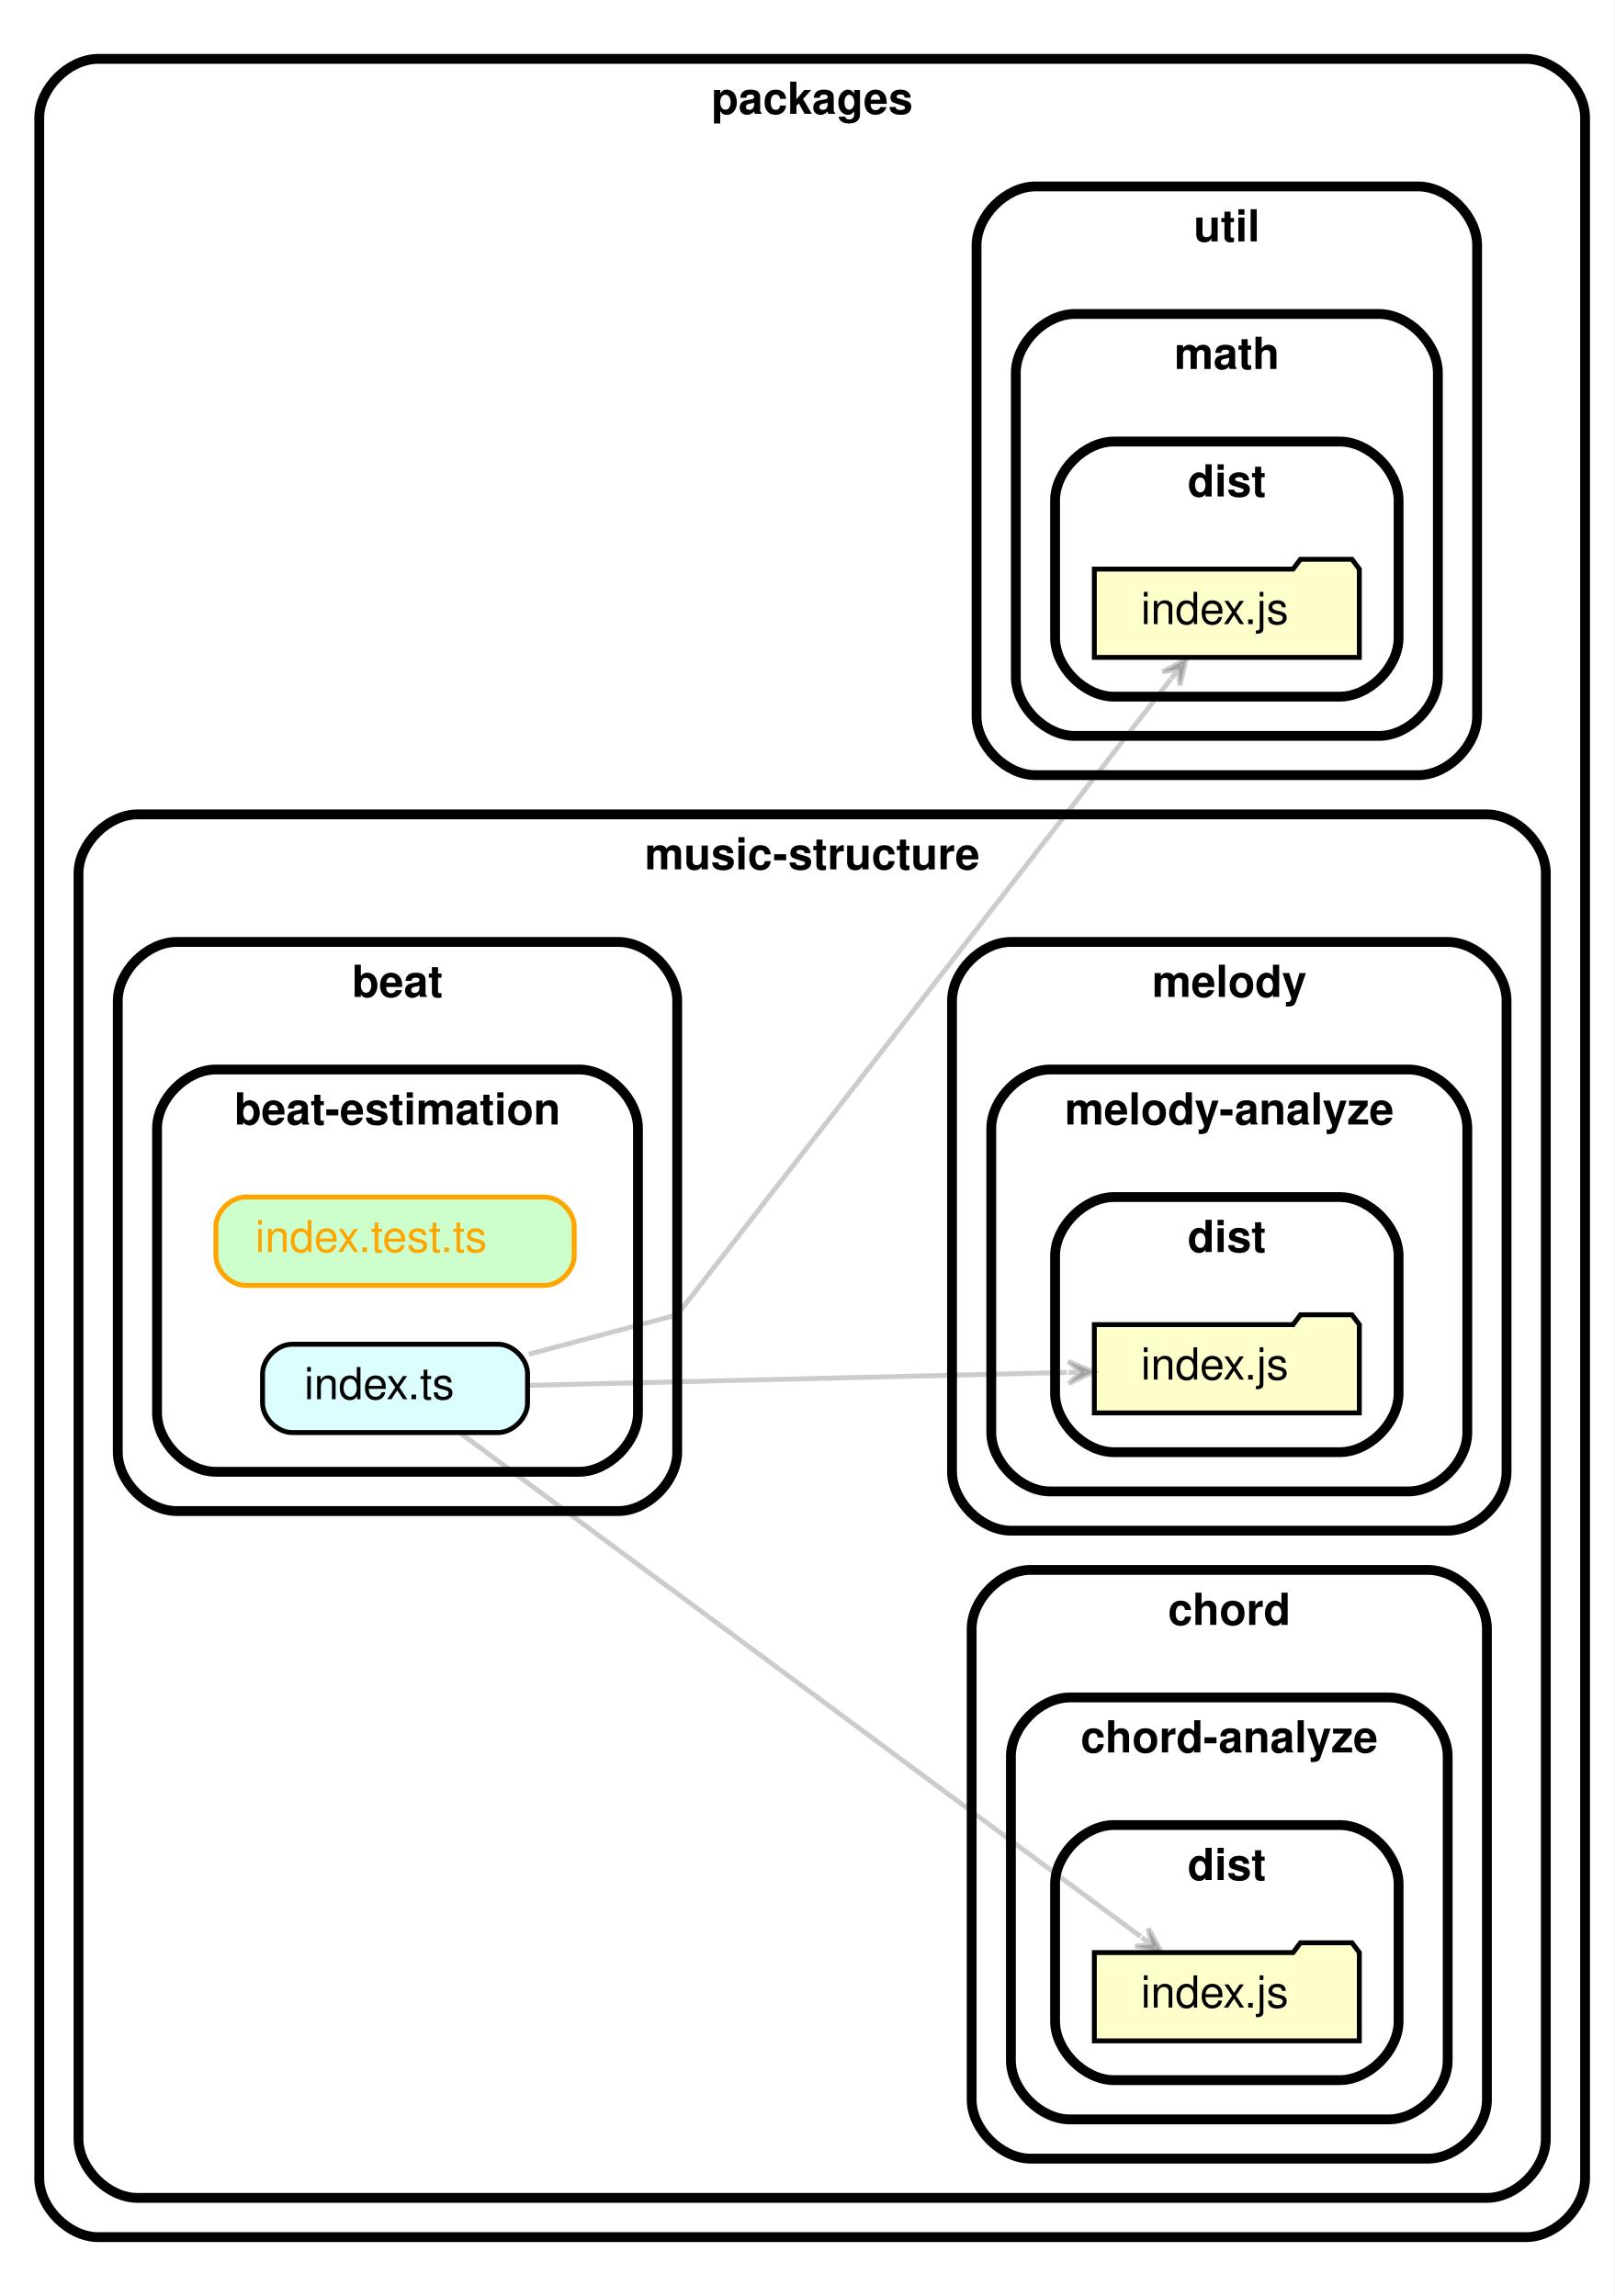
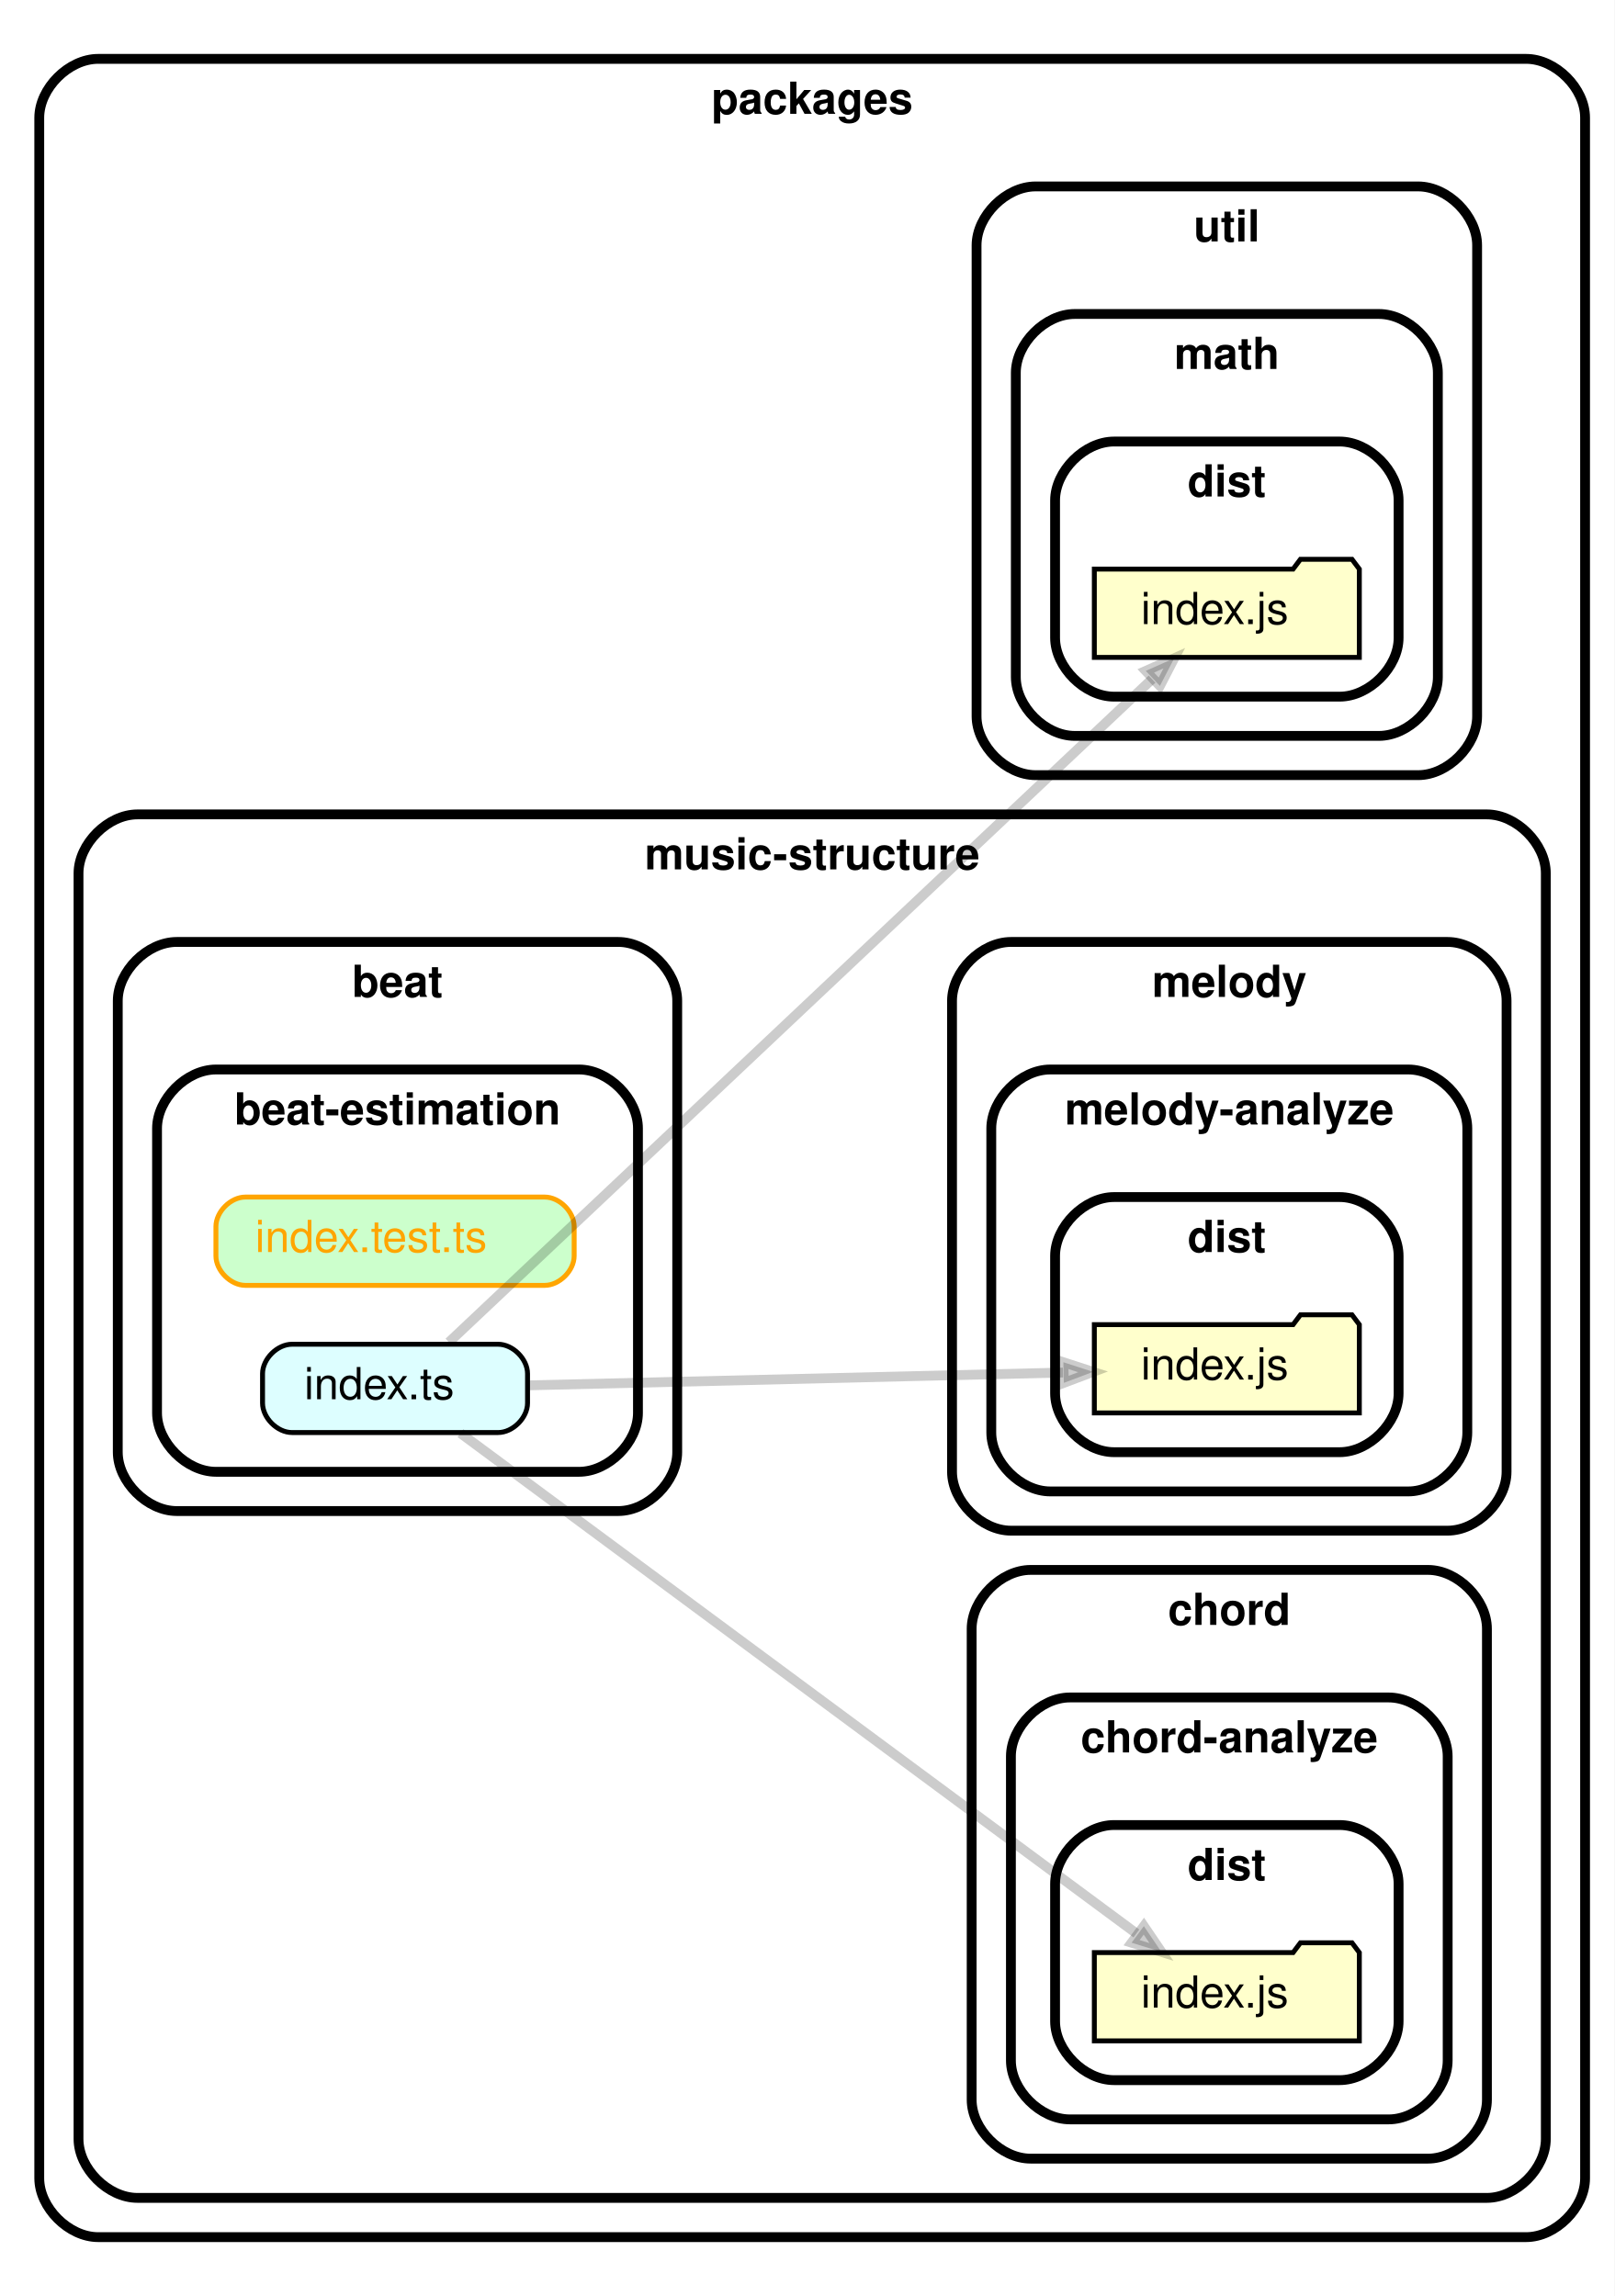
<svg xmlns="http://www.w3.org/2000/svg" xmlns:xlink="http://www.w3.org/1999/xlink" width="329pt" height="468pt" viewBox="0.00 0.00 329.00 468.00">
  <g id="graph0" class="graph" transform="scale(1 1) rotate(0) translate(4 464)">
    <polygon fill="white" stroke="transparent" points="-4,4 -4,-464 325,-464 325,4 -4,4" />
    <g id="clust1" class="cluster">
      <path fill="#ffffff" stroke="black" stroke-width="2" d="M16,-8C16,-8 307,-8 307,-8 313,-8 319,-14 319,-20 319,-20 319,-440 319,-440 319,-446 313,-452 307,-452 307,-452 16,-452 16,-452 10,-452 4,-446 4,-440 4,-440 4,-20 4,-20 4,-14 10,-8 16,-8" />
      <text text-anchor="middle" x="161.5" y="-440.8" font-family="Helvetica,sans-Serif" font-weight="bold" font-size="9.00">packages</text>
    </g>
    <g id="clust2" class="cluster">
      <path fill="#ffffff" stroke="black" stroke-width="2" d="M24,-16C24,-16 299,-16 299,-16 305,-16 311,-22 311,-28 311,-28 311,-286 311,-286 311,-292 305,-298 299,-298 299,-298 24,-298 24,-298 18,-298 12,-292 12,-286 12,-286 12,-28 12,-28 12,-22 18,-16 24,-16" />
      <text text-anchor="middle" x="161.5" y="-286.8" font-family="Helvetica,sans-Serif" font-weight="bold" font-size="9.00">music-structure</text>
    </g>
    <g id="clust3" class="cluster">
      <path fill="#ffffff" stroke="black" stroke-width="2" d="M32,-156C32,-156 122,-156 122,-156 128,-156 134,-162 134,-168 134,-168 134,-260 134,-260 134,-266 128,-272 122,-272 122,-272 32,-272 32,-272 26,-272 20,-266 20,-260 20,-260 20,-168 20,-168 20,-162 26,-156 32,-156" />
      <text text-anchor="middle" x="77" y="-260.8" font-family="Helvetica,sans-Serif" font-weight="bold" font-size="9.00">beat</text>
    </g>
    <g id="clust4" class="cluster">
      <path fill="#ffffff" stroke="black" stroke-width="2" d="M40,-164C40,-164 114,-164 114,-164 120,-164 126,-170 126,-176 126,-176 126,-234 126,-234 126,-240 120,-246 114,-246 114,-246 40,-246 40,-246 34,-246 28,-240 28,-234 28,-234 28,-176 28,-176 28,-170 34,-164 40,-164" />
      <text text-anchor="middle" x="77" y="-234.8" font-family="Helvetica,sans-Serif" font-weight="bold" font-size="9.00">beat-estimation</text>
    </g>
    <g id="clust5" class="cluster">
      <path fill="#ffffff" stroke="black" stroke-width="2" d="M206,-24C206,-24 287,-24 287,-24 293,-24 299,-30 299,-36 299,-36 299,-132 299,-132 299,-138 293,-144 287,-144 287,-144 206,-144 206,-144 200,-144 194,-138 194,-132 194,-132 194,-36 194,-36 194,-30 200,-24 206,-24" />
      <text text-anchor="middle" x="246.5" y="-132.8" font-family="Helvetica,sans-Serif" font-weight="bold" font-size="9.00">chord</text>
    </g>
    <g id="clust6" class="cluster">
      <path fill="#ffffff" stroke="black" stroke-width="2" d="M214,-32C214,-32 279,-32 279,-32 285,-32 291,-38 291,-44 291,-44 291,-106 291,-106 291,-112 285,-118 279,-118 279,-118 214,-118 214,-118 208,-118 202,-112 202,-106 202,-106 202,-44 202,-44 202,-38 208,-32 214,-32" />
      <text text-anchor="middle" x="246.5" y="-106.8" font-family="Helvetica,sans-Serif" font-weight="bold" font-size="9.00">chord-analyze</text>
    </g>
    <g id="clust7" class="cluster">
      <path fill="#ffffff" stroke="black" stroke-width="2" d="M223,-40C223,-40 269,-40 269,-40 275,-40 281,-46 281,-52 281,-52 281,-80 281,-80 281,-86 275,-92 269,-92 269,-92 223,-92 223,-92 217,-92 211,-86 211,-80 211,-80 211,-52 211,-52 211,-46 217,-40 223,-40" />
      <text text-anchor="middle" x="246" y="-80.8" font-family="Helvetica,sans-Serif" font-weight="bold" font-size="9.00">dist</text>
    </g>
    <g id="clust8" class="cluster">
      <path fill="#ffffff" stroke="black" stroke-width="2" d="M202,-152C202,-152 291,-152 291,-152 297,-152 303,-158 303,-164 303,-164 303,-260 303,-260 303,-266 297,-272 291,-272 291,-272 202,-272 202,-272 196,-272 190,-266 190,-260 190,-260 190,-164 190,-164 190,-158 196,-152 202,-152" />
      <text text-anchor="middle" x="246.5" y="-260.8" font-family="Helvetica,sans-Serif" font-weight="bold" font-size="9.00">melody</text>
    </g>
    <g id="clust9" class="cluster">
      <path fill="#ffffff" stroke="black" stroke-width="2" d="M210,-160C210,-160 283,-160 283,-160 289,-160 295,-166 295,-172 295,-172 295,-234 295,-234 295,-240 289,-246 283,-246 283,-246 210,-246 210,-246 204,-246 198,-240 198,-234 198,-234 198,-172 198,-172 198,-166 204,-160 210,-160" />
      <text text-anchor="middle" x="246.5" y="-234.8" font-family="Helvetica,sans-Serif" font-weight="bold" font-size="9.00">melody-analyze</text>
    </g>
    <g id="clust10" class="cluster">
      <path fill="#ffffff" stroke="black" stroke-width="2" d="M223,-168C223,-168 269,-168 269,-168 275,-168 281,-174 281,-180 281,-180 281,-208 281,-208 281,-214 275,-220 269,-220 269,-220 223,-220 223,-220 217,-220 211,-214 211,-208 211,-208 211,-180 211,-180 211,-174 217,-168 223,-168" />
      <text text-anchor="middle" x="246" y="-208.8" font-family="Helvetica,sans-Serif" font-weight="bold" font-size="9.00">dist</text>
    </g>
    <g id="clust11" class="cluster">
      <path fill="#ffffff" stroke="black" stroke-width="2" d="M207,-306C207,-306 285,-306 285,-306 291,-306 297,-312 297,-318 297,-318 297,-414 297,-414 297,-420 291,-426 285,-426 285,-426 207,-426 207,-426 201,-426 195,-420 195,-414 195,-414 195,-318 195,-318 195,-312 201,-306 207,-306" />
      <text text-anchor="middle" x="246" y="-414.8" font-family="Helvetica,sans-Serif" font-weight="bold" font-size="9.00">util</text>
    </g>
    <g id="clust12" class="cluster">
      <path fill="#ffffff" stroke="black" stroke-width="2" d="M215,-314C215,-314 277,-314 277,-314 283,-314 289,-320 289,-326 289,-326 289,-388 289,-388 289,-394 283,-400 277,-400 277,-400 215,-400 215,-400 209,-400 203,-394 203,-388 203,-388 203,-326 203,-326 203,-320 209,-314 215,-314" />
      <text text-anchor="middle" x="246" y="-388.8" font-family="Helvetica,sans-Serif" font-weight="bold" font-size="9.00">math</text>
    </g>
    <g id="clust13" class="cluster">
      <path fill="#ffffff" stroke="black" stroke-width="2" d="M223,-322C223,-322 269,-322 269,-322 275,-322 281,-328 281,-334 281,-334 281,-362 281,-362 281,-368 275,-374 269,-374 269,-374 223,-374 223,-374 217,-374 211,-368 211,-362 211,-362 211,-334 211,-334 211,-328 217,-322 223,-322" />
      <text text-anchor="middle" x="246" y="-362.8" font-family="Helvetica,sans-Serif" font-weight="bold" font-size="9.00">dist</text>
    </g>
    <g id="node1" class="node">
      <g id="a_node1">
        <a xlink:href="packages/music-structure/beat/beat-estimation/index.test.ts" xlink:title="no-orphans">
          <path fill="#ccffcc" stroke="orange" d="M107,-220C107,-220 46,-220 46,-220 43,-220 40,-217 40,-214 40,-214 40,-208 40,-208 40,-205 43,-202 46,-202 46,-202 107,-202 107,-202 110,-202 113,-205 113,-208 113,-208 113,-214 113,-214 113,-217 110,-220 107,-220" />
          <text text-anchor="start" x="48" y="-208.8" font-family="Helvetica,sans-Serif" font-size="9.00" fill="orange">index.test.ts</text>
        </a>
      </g>
    </g>
    <g id="node2" class="node">
      <g id="a_node2">
        <a xlink:href="packages/music-structure/beat/beat-estimation/index.ts" xlink:title="index.ts">
          <path fill="#ddfeff" stroke="black" d="M97.5,-190C97.5,-190 55.5,-190 55.5,-190 52.5,-190 49.5,-187 49.5,-184 49.5,-184 49.5,-178 49.5,-178 49.5,-175 52.5,-172 55.5,-172 55.5,-172 97.5,-172 97.5,-172 100.5,-172 103.5,-175 103.5,-178 103.5,-178 103.5,-184 103.5,-184 103.5,-187 100.5,-190 97.5,-190" />
          <text text-anchor="start" x="58" y="-178.8" font-family="Helvetica,sans-Serif" font-size="9.00">index.ts</text>
        </a>
      </g>
    </g>
    <g id="node3" class="node">
      <g id="a_node3">
        <a xlink:href="packages/music-structure/chord/chord-analyze/dist/index.js" xlink:title="index.js">
          <polygon fill="#ffffcc" stroke="black" points="273,-66 271.5,-68 261,-68 259.5,-66 219,-66 219,-48 273,-48 273,-66" />
          <text text-anchor="start" x="228.5" y="-54.8" font-family="Helvetica,sans-Serif" font-size="9.00">index.js</text>
        </a>
      </g>
    </g>
    <g id="edge1" class="edge">
-       <path fill="none" stroke="#000000" stroke-opacity="0.2" d="M89.82,-171.88C119.46,-149.94 194.81,-94.15 228.4,-69.29" />
-       <polygon fill="#000000" fill-opacity="0.2" stroke="#000000" stroke-opacity="0.2" points="232.67,-66.13 229.99,-70.91 230.66,-67.62 228.65,-69.11 228.65,-69.11 228.65,-69.11 230.66,-67.62 227.31,-67.3 232.67,-66.13 232.67,-66.13" />
+       <path fill="none" stroke="#000000" stroke-width="2" stroke-opacity="0.2" d="M89.82,-171.88C119.22,-150.12 193.58,-95.06 227.57,-69.9" />
+       <polygon fill="#000000" fill-opacity="0.2" stroke="#000000" stroke-width="2" stroke-opacity="0.2" points="229.09,-71.39 232.67,-66.13 226.59,-68.01 229.09,-71.39" />
    </g>
    <g id="node4" class="node">
      <g id="a_node4">
        <a xlink:href="packages/util/math/dist/index.js" xlink:title="index.js">
          <polygon fill="#ffffcc" stroke="black" points="273,-348 271.5,-350 261,-350 259.5,-348 219,-348 219,-330 273,-330 273,-348" />
          <text text-anchor="start" x="228.5" y="-336.8" font-family="Helvetica,sans-Serif" font-size="9.00">index.js</text>
        </a>
      </g>
    </g>
    <g id="edge2" class="edge">
-       <path fill="none" stroke="#000000" stroke-opacity="0.2" d="M103.77,-187.97C118.52,-191.89 134,-196 134,-196 134,-196 206.97,-290.01 234.58,-325.58" />
-       <polygon fill="#000000" fill-opacity="0.2" stroke="#000000" stroke-opacity="0.2" points="237.72,-329.62 232.87,-327.05 236.18,-327.64 234.65,-325.67 234.65,-325.67 234.65,-325.67 236.18,-327.64 236.43,-324.29 237.72,-329.62 237.72,-329.62" />
+       <path fill="none" stroke="#000000" stroke-width="2" stroke-opacity="0.2" d="M87.48,-190.41C115.94,-217.26 197.61,-294.3 230.76,-325.57" />
+       <polygon fill="#000000" fill-opacity="0.2" stroke="#000000" stroke-width="2" stroke-opacity="0.2" points="229.48,-327.25 235.29,-329.84 232.36,-324.19 229.48,-327.25" />
    </g>
    <g id="node5" class="node">
      <g id="a_node5">
        <a xlink:href="packages/music-structure/melody/melody-analyze/dist/index.js" xlink:title="index.js">
          <polygon fill="#ffffcc" stroke="black" points="273,-194 271.5,-196 261,-196 259.5,-194 219,-194 219,-176 273,-176 273,-194" />
          <text text-anchor="start" x="228.5" y="-182.8" font-family="Helvetica,sans-Serif" font-size="9.00">index.js</text>
        </a>
      </g>
    </g>
    <g id="edge3" class="edge">
-       <path fill="none" stroke="#000000" stroke-opacity="0.2" d="M103.67,-181.62C133.33,-182.33 181.66,-183.49 213.4,-184.25" />
-       <polygon fill="#000000" fill-opacity="0.2" stroke="#000000" stroke-opacity="0.2" points="218.74,-184.37 213.68,-186.5 216.24,-184.31 213.74,-184.25 213.74,-184.25 213.74,-184.25 216.24,-184.31 213.79,-182 218.74,-184.37 218.74,-184.37" />
+       <path fill="none" stroke="#000000" stroke-width="2" stroke-opacity="0.2" d="M103.67,-181.62C133.09,-182.33 180.87,-183.47 212.61,-184.23" />
+       <polygon fill="#000000" fill-opacity="0.2" stroke="#000000" stroke-width="2" stroke-opacity="0.2" points="212.69,-186.33 218.74,-184.37 212.79,-182.13 212.69,-186.33" />
    </g>
  </g>
</svg>
